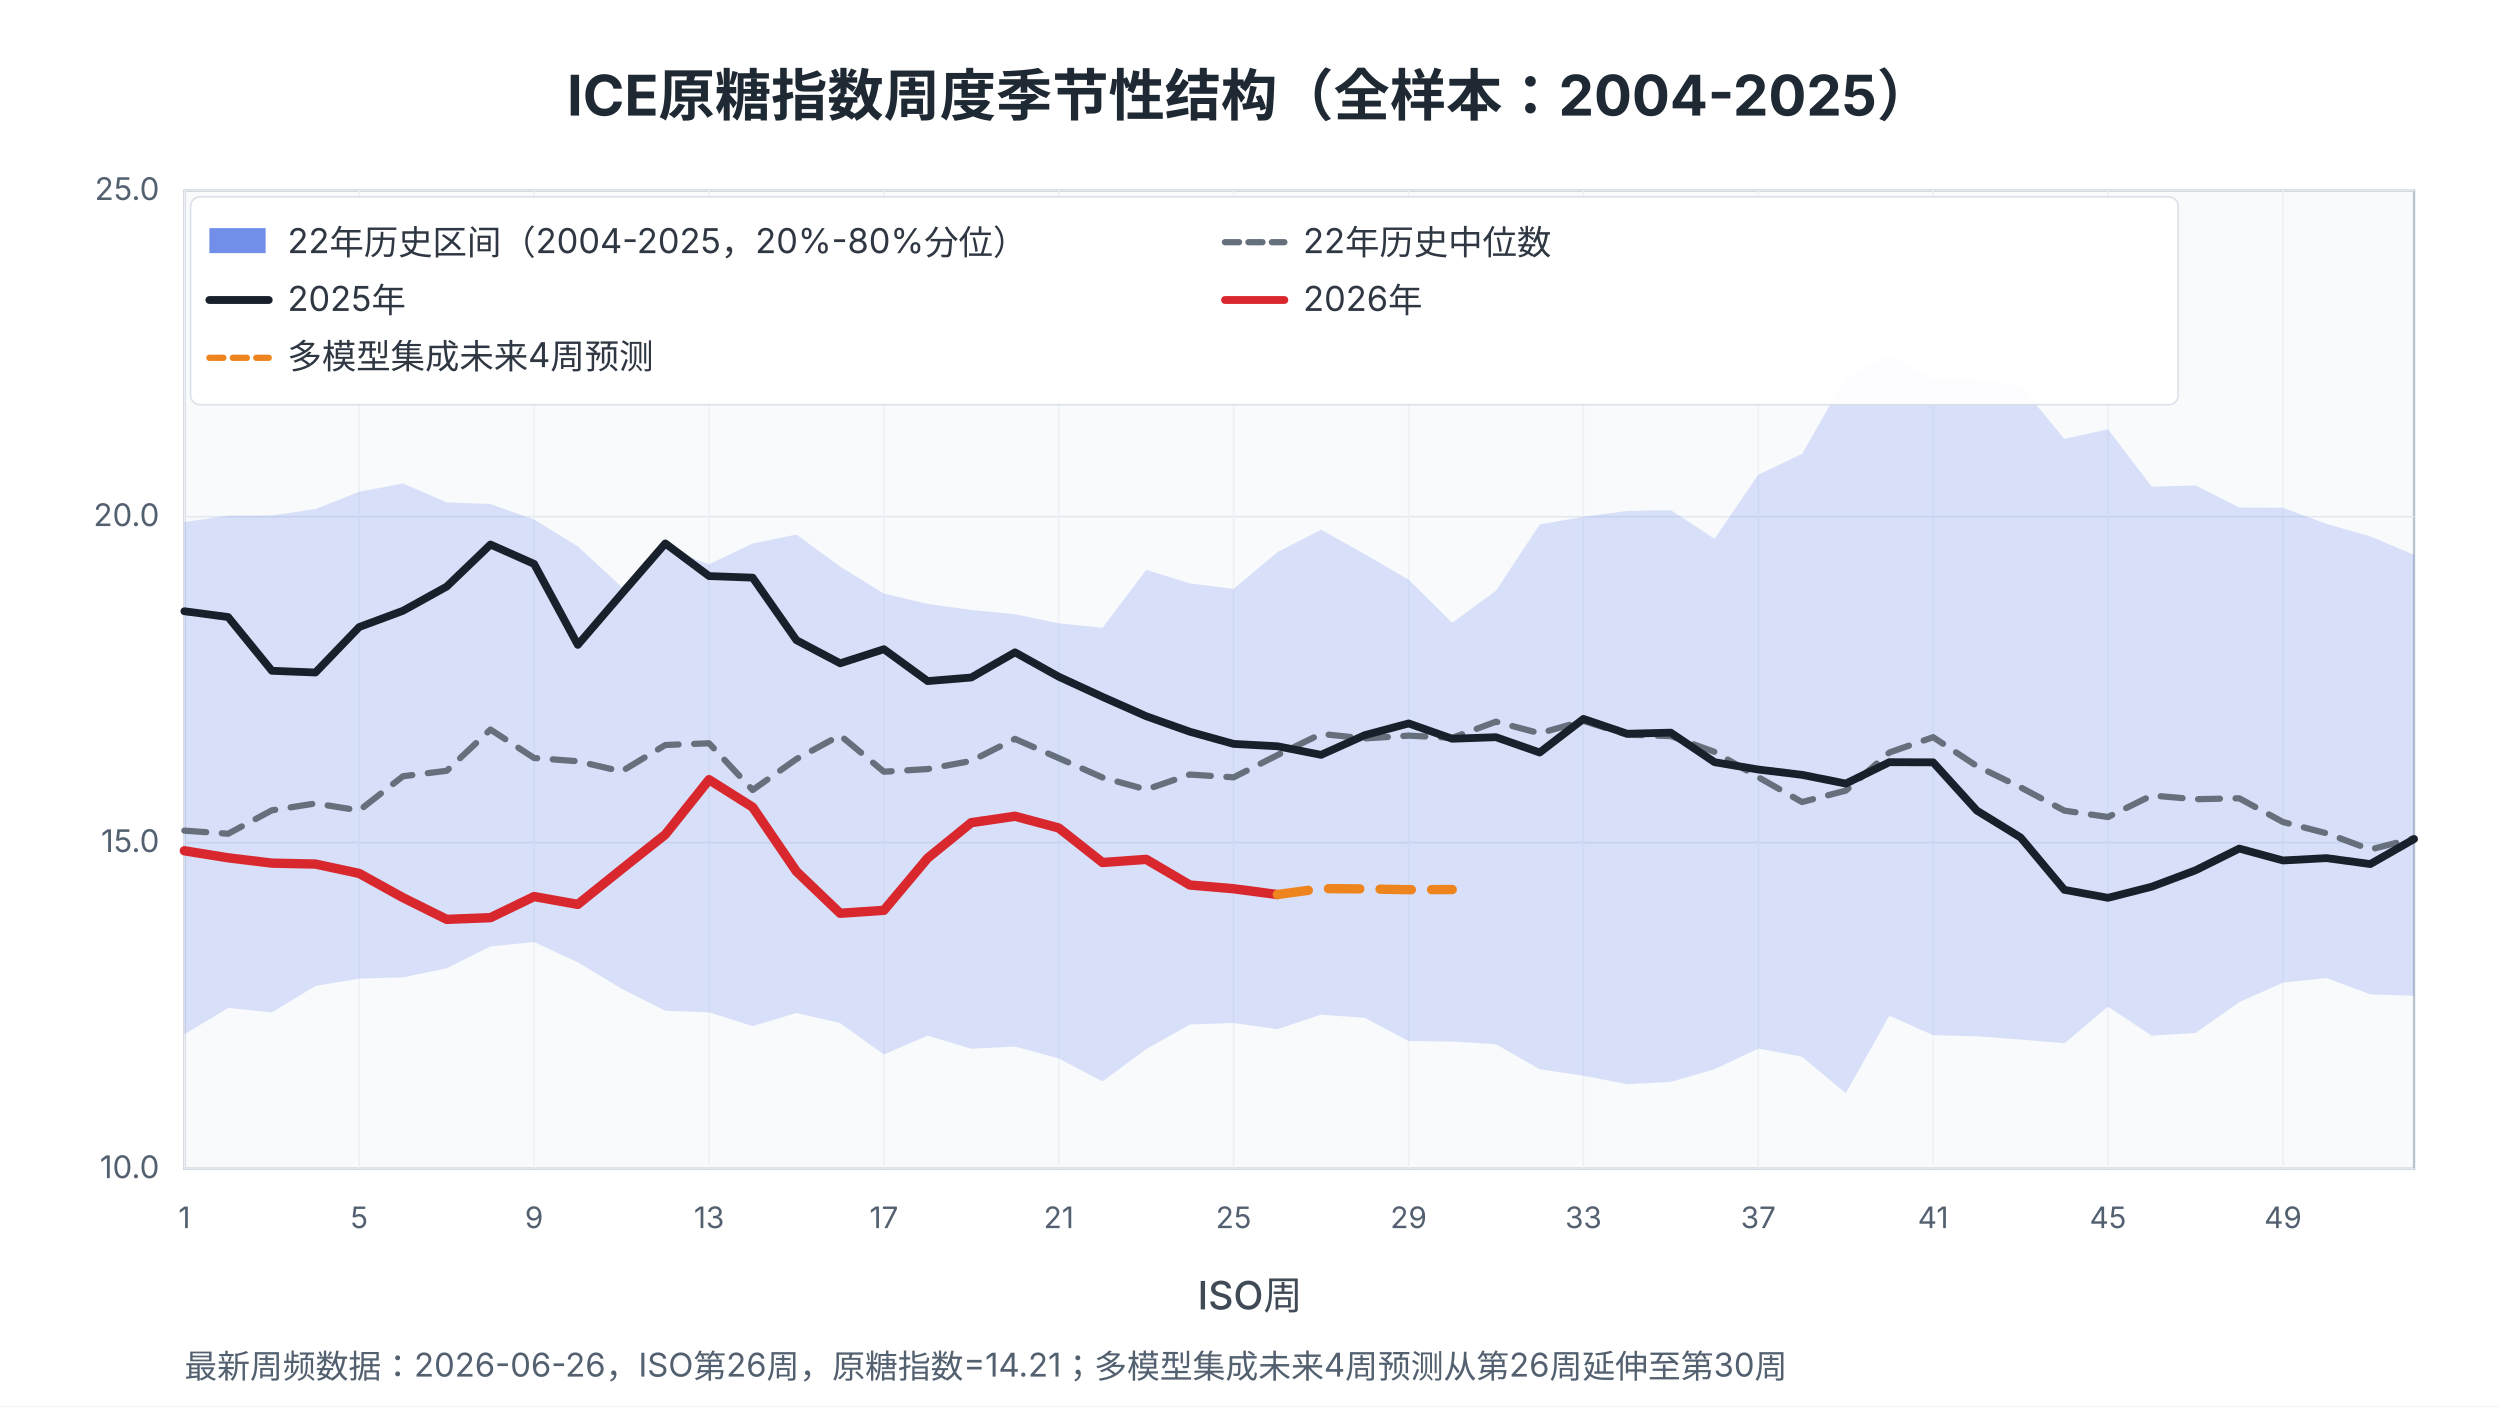
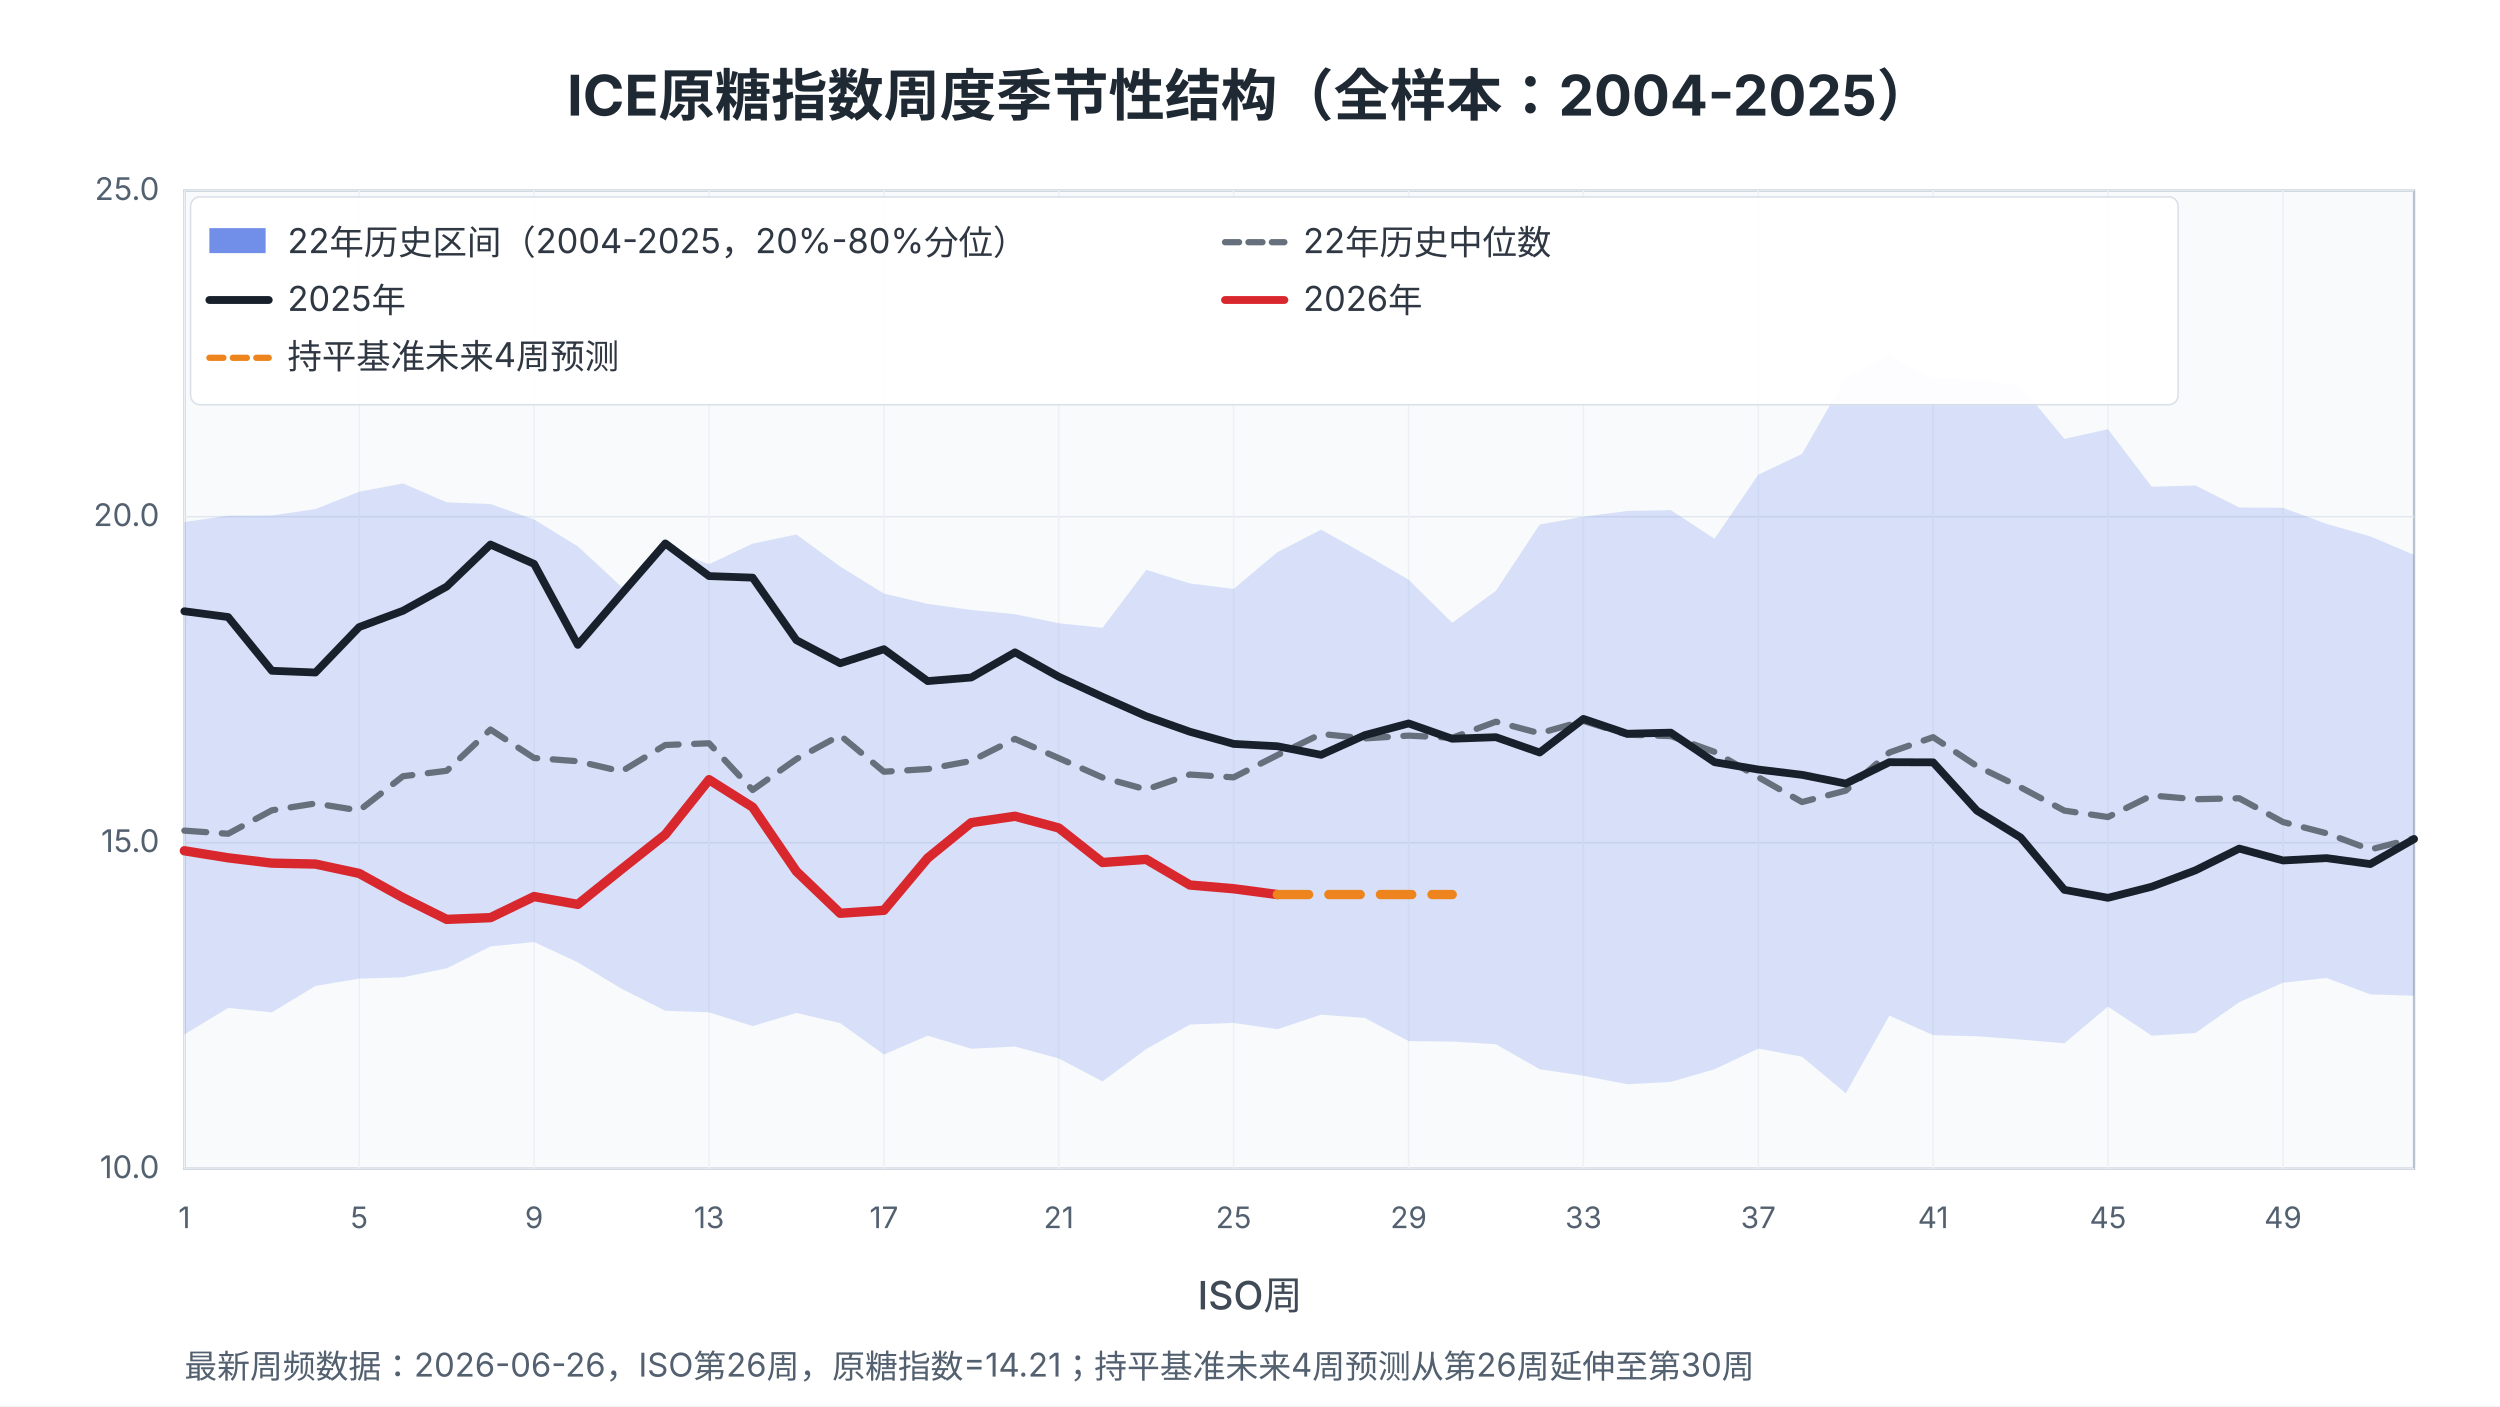
<svg xmlns="http://www.w3.org/2000/svg" width="1600" height="900" viewBox="0 0 1600 900" role="img" aria-label="ICE原糖指数周度季节性结构（全样本：2004-2025）">
  <style>
text{font-family:-apple-system,BlinkMacSystemFont,'PingFang SC','Hiragino Sans GB','Microsoft YaHei',sans-serif;letter-spacing:0}
.grid{stroke:#e3e8ef;stroke-width:1}.minor{stroke:#edf1f6;stroke-width:1}
.axis{stroke:#b9c3d0;stroke-width:1.5}.line{fill:none;stroke-linecap:round;stroke-linejoin:round}
</style>
  <rect width="1600" height="900" fill="#ffffff" />
  <text x="800.0" y="74.0" font-size="36" fill="#1f2933" text-anchor="middle" font-weight="680">ICE原糖指数周度季节性结构（全样本：2004-2025）</text>
  <rect x="118" y="122" width="1427" height="626" rx="0" fill="#f8fafc" stroke="#b9c3d0" stroke-width="1.5" />
  <line class="grid" x1="118" y1="748.0" x2="1545" y2="748.0" />
  <text x="102.0" y="754.0" font-size="20" fill="#53606f" text-anchor="end" font-weight="400">10.0</text>
  <line class="grid" x1="118" y1="539.3" x2="1545" y2="539.3" />
  <text x="102.0" y="545.3" font-size="20" fill="#53606f" text-anchor="end" font-weight="400">15.0</text>
  <line class="grid" x1="118" y1="330.7" x2="1545" y2="330.7" />
  <text x="102.0" y="336.7" font-size="20" fill="#53606f" text-anchor="end" font-weight="400">20.0</text>
  <line class="grid" x1="118" y1="122.0" x2="1545" y2="122.0" />
  <text x="102.0" y="128.0" font-size="20" fill="#53606f" text-anchor="end" font-weight="400">25.0</text>
  <line class="minor" x1="118.0" y1="122" x2="118.0" y2="748" />
  <text x="118.0" y="786.0" font-size="19" fill="#53606f" text-anchor="middle" font-weight="400">1</text>
  <line class="minor" x1="229.9" y1="122" x2="229.9" y2="748" />
  <text x="229.9" y="786.0" font-size="19" fill="#53606f" text-anchor="middle" font-weight="400">5</text>
  <line class="minor" x1="341.8" y1="122" x2="341.8" y2="748" />
  <text x="341.8" y="786.0" font-size="19" fill="#53606f" text-anchor="middle" font-weight="400">9</text>
  <line class="minor" x1="453.8" y1="122" x2="453.8" y2="748" />
  <text x="453.8" y="786.0" font-size="19" fill="#53606f" text-anchor="middle" font-weight="400">13</text>
  <line class="minor" x1="565.7" y1="122" x2="565.7" y2="748" />
  <text x="565.7" y="786.0" font-size="19" fill="#53606f" text-anchor="middle" font-weight="400">17</text>
  <line class="minor" x1="677.6" y1="122" x2="677.6" y2="748" />
  <text x="677.6" y="786.0" font-size="19" fill="#53606f" text-anchor="middle" font-weight="400">21</text>
  <line class="minor" x1="789.5" y1="122" x2="789.5" y2="748" />
  <text x="789.5" y="786.0" font-size="19" fill="#53606f" text-anchor="middle" font-weight="400">25</text>
  <line class="minor" x1="901.5" y1="122" x2="901.5" y2="748" />
  <text x="901.5" y="786.0" font-size="19" fill="#53606f" text-anchor="middle" font-weight="400">29</text>
  <line class="minor" x1="1013.4" y1="122" x2="1013.4" y2="748" />
  <text x="1013.4" y="786.0" font-size="19" fill="#53606f" text-anchor="middle" font-weight="400">33</text>
  <line class="minor" x1="1125.3" y1="122" x2="1125.3" y2="748" />
  <text x="1125.3" y="786.0" font-size="19" fill="#53606f" text-anchor="middle" font-weight="400">37</text>
  <line class="minor" x1="1237.2" y1="122" x2="1237.2" y2="748" />
  <text x="1237.2" y="786.0" font-size="19" fill="#53606f" text-anchor="middle" font-weight="400">41</text>
  <line class="minor" x1="1349.1" y1="122" x2="1349.1" y2="748" />
  <text x="1349.1" y="786.0" font-size="19" fill="#53606f" text-anchor="middle" font-weight="400">45</text>
  <line class="minor" x1="1461.1" y1="122" x2="1461.1" y2="748" />
  <text x="1461.1" y="786.0" font-size="19" fill="#53606f" text-anchor="middle" font-weight="400">49</text>
  <text x="800.0" y="838.0" font-size="25" fill="#3f4a56" text-anchor="middle" font-weight="520">ISO周</text>
  <polygon points="118.0,334.1 146.0,330.0 174.0,329.9 201.9,325.8 229.9,314.7 257.9,309.4 285.9,321.5 313.9,322.6 341.8,332.5 369.8,349.7 397.8,375.6 425.8,350.9 453.8,361.1 481.7,347.9 509.7,342.1 537.7,362.6 565.7,379.9 593.7,386.5 621.6,390.4 649.6,393.1 677.6,398.9 705.6,401.8 733.6,364.7 761.5,373.4 789.5,376.9 817.5,353.4 845.5,339.0 873.5,354.7 901.5,371.0 929.4,398.6 957.4,378.1 985.4,335.7 1013.4,330.7 1041.4,327.0 1069.3,326.5 1097.3,344.8 1125.3,303.8 1153.3,290.5 1181.3,241.7 1209.2,227.6 1237.2,242.5 1265.2,242.8 1293.2,247.0 1321.2,280.9 1349.1,274.7 1377.1,311.5 1405.1,310.7 1433.1,324.8 1461.1,325.0 1489.0,335.3 1517.0,343.3 1545.0,355.1 1545.0,637.3 1517.0,636.4 1489.0,625.9 1461.1,628.9 1433.1,641.4 1405.1,661.1 1377.1,662.8 1349.1,644.2 1321.2,667.7 1293.2,665.3 1265.2,663.2 1237.2,662.5 1209.2,650.0 1181.3,699.7 1153.3,676.3 1125.3,671.1 1097.3,684.3 1069.3,692.4 1041.4,693.9 1013.4,688.5 985.4,684.3 957.4,668.3 929.4,666.6 901.5,666.3 873.5,651.5 845.5,649.4 817.5,658.7 789.5,654.7 761.5,655.7 733.6,671.4 705.6,692.1 677.6,677.4 649.6,669.8 621.6,671.2 593.7,662.8 565.7,674.9 537.7,654.8 509.7,648.3 481.7,656.7 453.8,647.9 425.8,646.9 397.8,632.8 369.8,615.9 341.8,602.9 313.9,605.7 285.9,619.7 257.9,625.5 229.9,626.3 201.9,631.0 174.0,647.9 146.0,645.1 118.0,662.0" fill="#4169e1" opacity="0.18" />
  <path class="line" d="M 118.0 531.6 L 146.0 533.6 L 174.0 518.6 L 201.9 514.2 L 229.9 518.7 L 257.9 496.8 L 285.9 493.3 L 313.9 466.9 L 341.8 485.1 L 369.8 487.2 L 397.8 493.7 L 425.8 476.8 L 453.8 475.7 L 481.7 505.6 L 509.7 485.8 L 537.7 470.6 L 565.7 493.9 L 593.7 492.2 L 621.6 487.0 L 649.6 472.9 L 677.6 485.2 L 705.6 497.6 L 733.6 505.3 L 761.5 495.7 L 789.5 497.5 L 817.5 483.3 L 845.5 469.7 L 873.5 472.6 L 901.5 470.8 L 929.4 472.2 L 957.4 461.9 L 985.4 469.3 L 1013.4 461.4 L 1041.4 470.2 L 1069.3 471.1 L 1097.3 481.2 L 1125.3 497.4 L 1153.3 513.3 L 1181.3 506.0 L 1209.2 481.6 L 1237.2 471.8 L 1265.2 490.3 L 1293.2 503.9 L 1321.2 518.8 L 1349.1 522.9 L 1377.1 509.1 L 1405.1 511.5 L 1433.1 510.9 L 1461.1 526.1 L 1489.0 533.3 L 1517.0 543.7 L 1545.0 536.5" stroke="#66707c" stroke-width="4" stroke-dasharray="14 10" />
  <path class="line" d="M 118.0 391.2 L 146.0 394.9 L 174.0 429.3 L 201.9 430.4 L 229.9 401.3 L 257.9 390.9 L 285.9 375.4 L 313.9 348.5 L 341.8 360.9 L 369.8 412.7 L 397.8 380.1 L 425.8 347.8 L 453.8 368.7 L 481.7 369.7 L 509.7 409.7 L 537.7 424.5 L 565.7 415.5 L 593.7 435.9 L 621.6 433.6 L 649.6 417.5 L 677.6 433.1 L 705.6 446.0 L 733.6 458.4 L 761.5 468.3 L 789.5 476.1 L 817.5 477.6 L 845.5 483.1 L 873.5 470.5 L 901.5 463.0 L 929.4 472.8 L 957.4 471.8 L 985.4 481.6 L 1013.4 460.1 L 1041.4 469.6 L 1069.3 468.9 L 1097.3 487.8 L 1125.3 492.5 L 1153.3 495.9 L 1181.3 501.5 L 1209.2 487.8 L 1237.2 487.9 L 1265.2 518.8 L 1293.2 536.0 L 1321.2 569.5 L 1349.1 574.6 L 1377.1 567.5 L 1405.1 557.0 L 1433.1 543.1 L 1461.1 550.7 L 1489.0 549.2 L 1517.0 553.0 L 1545.0 537.0" stroke="#17202b" stroke-width="5" />
  <path class="line" d="M 118.0 544.5 L 146.0 549.0 L 174.0 552.4 L 201.9 553.0 L 229.9 559.0 L 257.9 574.5 L 285.9 588.4 L 313.9 587.3 L 341.8 573.8 L 369.8 578.8 L 397.8 556.3 L 425.8 534.1 L 453.8 499.0 L 481.7 516.6 L 509.7 557.7 L 537.7 584.5 L 565.7 582.6 L 593.7 549.2 L 621.6 526.5 L 649.6 522.4 L 677.6 529.9 L 705.6 552.0 L 733.6 550.0 L 761.5 566.4 L 789.5 568.8 L 817.5 572.5" stroke="#d9272e" stroke-width="6" />
-   <path class="line" d="M 817.5 572.5 L 845.5 568.7 L 873.5 568.9 L 901.5 569.4 L 929.4 569.3" stroke="#ee841e" stroke-width="6" stroke-dasharray="20 13" />
+   <path class="line" d="M 817.5 572.5 L 845.5 572.5 L 873.5 572.5 L 901.5 572.5 L 929.4 572.5" stroke="#ee841e" stroke-width="6" stroke-dasharray="20 13" />
  <rect x="122" y="126" width="1272" height="133" rx="6" fill="#ffffff" opacity="0.94" stroke="#d8dee8" />
  <rect x="134" y="146" width="36" height="16" fill="#4169e1" opacity="0.75" />
  <text x="184.0" y="162.0" font-size="22" fill="#2f3742" text-anchor="start" font-weight="430">22年历史区间（2004-2025，20%-80%分位）</text>
  <line x1="784" y1="155" x2="822" y2="155" stroke="#66707c" stroke-width="4" stroke-dasharray="9 6" stroke-linecap="round" />
  <text x="834.0" y="162.0" font-size="22" fill="#2f3742" text-anchor="start" font-weight="430">22年历史中位数</text>
  <line x1="134" y1="192" x2="172" y2="192" stroke="#17202b" stroke-width="5" stroke-linecap="round" />
  <text x="184.0" y="199.0" font-size="22" fill="#2f3742" text-anchor="start" font-weight="430">2025年</text>
  <line x1="784" y1="192" x2="822" y2="192" stroke="#d9272e" stroke-width="5" stroke-linecap="round" />
  <text x="834.0" y="199.0" font-size="22" fill="#2f3742" text-anchor="start" font-weight="430">2026年</text>
  <line x1="134" y1="229" x2="172" y2="229" stroke="#ee841e" stroke-width="4" stroke-dasharray="9 6" stroke-linecap="round" />
-   <text x="184.0" y="236.0" font-size="22" fill="#2f3742" text-anchor="start" font-weight="430">多模型集成未来4周预测</text>
-   <text x="118.0" y="882.0" font-size="21" fill="#53606f" text-anchor="start" font-weight="400">最新周频数据：2026-06-26，ISO第26周，原糖指数=14.21；多模型集成未来4周预测从第26周延伸至第30周</text>
+   <text x="184.0" y="236.0" font-size="22" fill="#2f3742" text-anchor="start" font-weight="430">持平基准未来4周预测</text>
+   <text x="118.0" y="882.0" font-size="21" fill="#53606f" text-anchor="start" font-weight="400">最新周频数据：2026-06-26，ISO第26周，原糖指数=14.21；持平基准未来4周预测从第26周延伸至第30周</text>
</svg>
